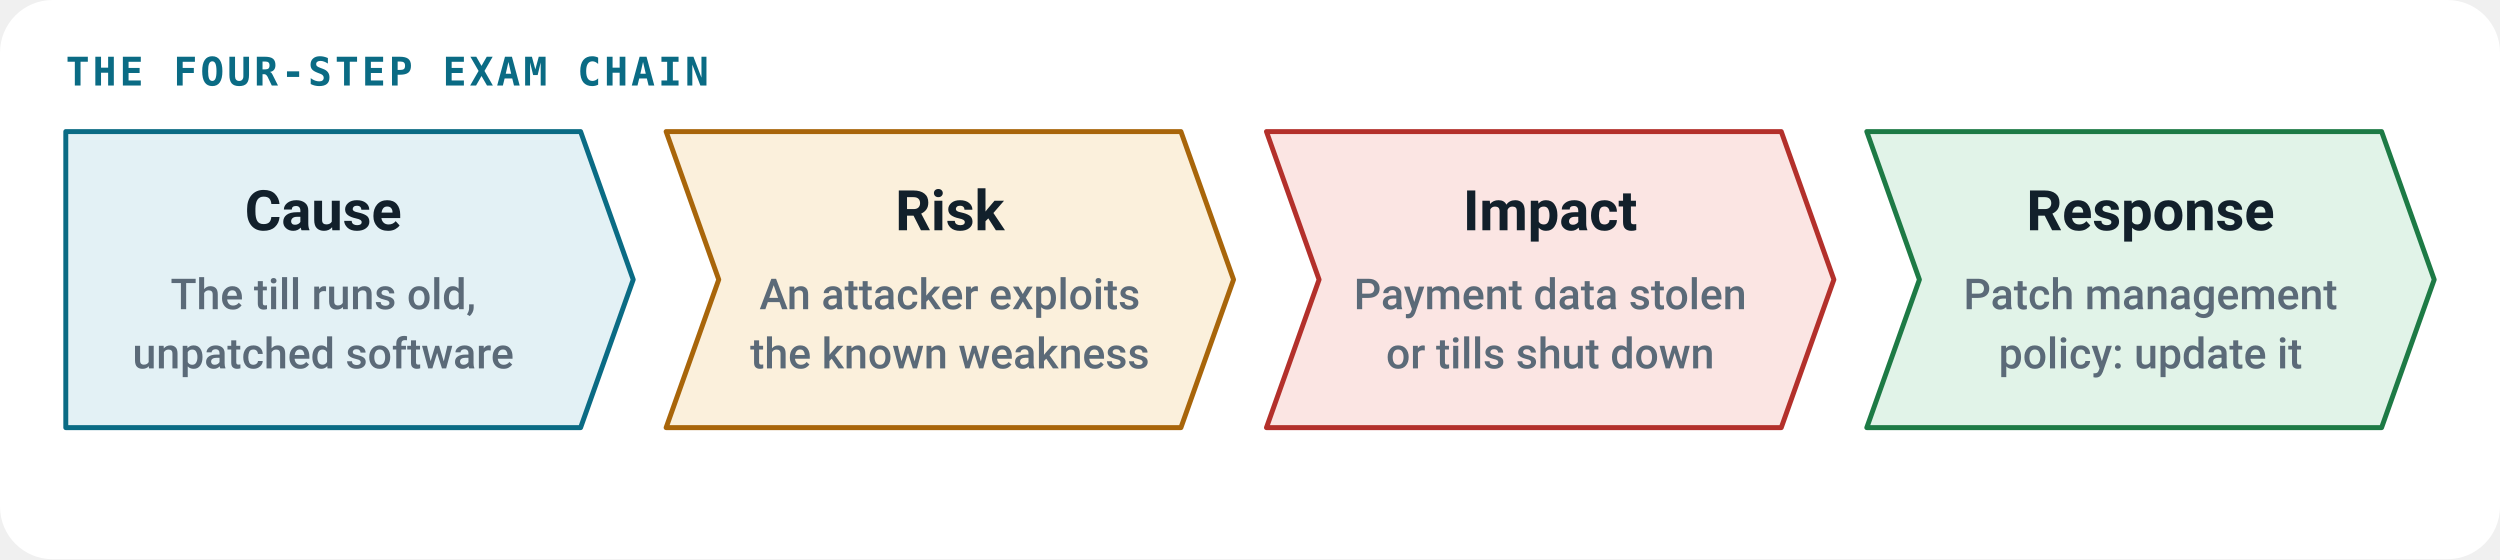
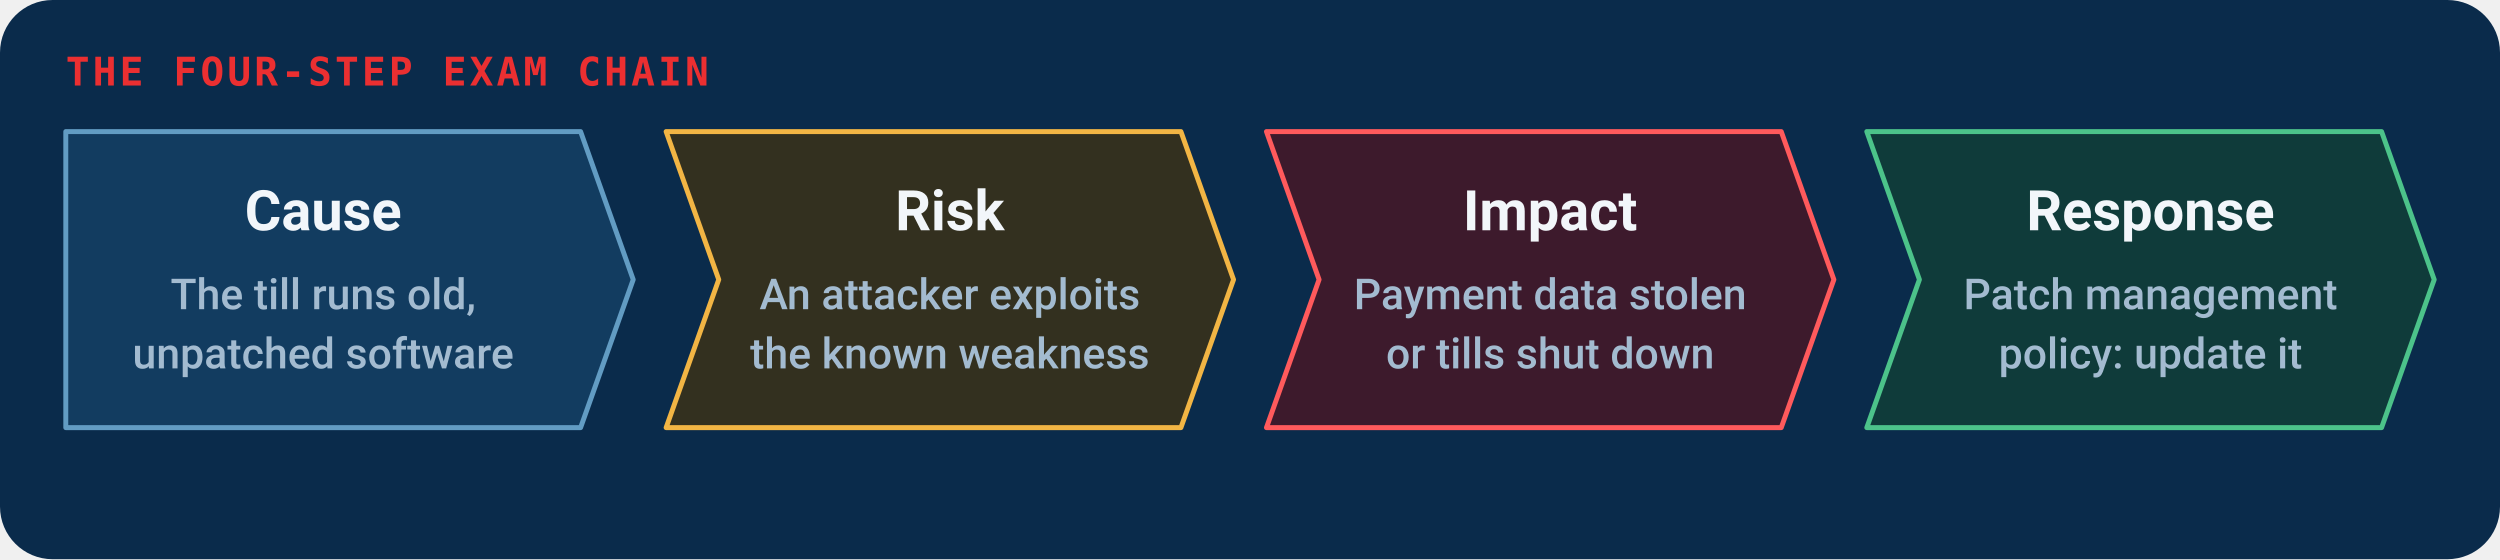
<svg xmlns="http://www.w3.org/2000/svg" viewBox="0 0 760 170" width="760" height="170" role="img" aria-labelledby="t d">
  <style>
- .bg{fill:#ffffff}
- .t{font:600 15px system-ui,-apple-system,'Segoe UI',Roboto,sans-serif;fill:#12202b}
- .tb{font:700 17px system-ui,-apple-system,'Segoe UI',Roboto,sans-serif;fill:#12202b}
- .s{font:500 13px system-ui,-apple-system,'Segoe UI',Roboto,sans-serif;fill:#5b6a78}
- .m{font:600 13px ui-monospace,Menlo,Consolas,monospace;fill:#12202b}
- .h{font:700 12px ui-monospace,Menlo,Consolas,monospace;fill:#0a6b84;letter-spacing:.08em}
+ .bg{fill:#0a2b4b}
+ .t{font:600 15px system-ui,-apple-system,'Segoe UI',Roboto,sans-serif;fill:#f2f6fa}
+ .tb{font:700 17px system-ui,-apple-system,'Segoe UI',Roboto,sans-serif;fill:#f2f6fa}
+ .s{font:500 13px system-ui,-apple-system,'Segoe UI',Roboto,sans-serif;fill:#a3bbd0}
+ .m{font:600 13px ui-monospace,Menlo,Consolas,monospace;fill:#f2f6fa}
+ .h{font:700 12px ui-monospace,Menlo,Consolas,monospace;fill:#eb2f31;letter-spacing:.08em}
.w{fill:#ffffff}
- .box{fill:#f3f8fa;stroke:#a9bfca;stroke-width:1.5}
- .acc{fill:#e3f1f5;stroke:#0a6b84;stroke-width:1.5}
- .bad{fill:#fbe5e3;stroke:#b3302b;stroke-width:1.5}
- .good{fill:#e1f3e8;stroke:#1d7a45;stroke-width:1.5}
- .amb{fill:#fbf0dc;stroke:#a8650a;stroke-width:1.5}
- .dim{fill:#eef2f4;stroke:#c9d3da;stroke-width:1.5}
- .solid-acc{fill:#0a6b84}.solid-bad{fill:#b3302b}.solid-good{fill:#1d7a45}.solid-amb{fill:#a8650a}.solid-ink{fill:#12202b}
- .ln{stroke:#5b6a78;stroke-width:2;fill:none}
- .ln-acc{stroke:#0a6b84;stroke-width:2.2;fill:none}
- .ln-bad{stroke:#b3302b;stroke-width:2.2;fill:none}
- .ln-good{stroke:#1d7a45;stroke-width:2.2;fill:none}
+ .box{fill:#0f3557;stroke:#2c5a80;stroke-width:1.5}
+ .acc{fill:#123c60;stroke:#629cc3;stroke-width:1.5}
+ .bad{fill:#3d1a2c;stroke:#ff5a5c;stroke-width:1.5}
+ .good{fill:#0f3b3a;stroke:#4cc38a;stroke-width:1.5}
+ .amb{fill:#33301f;stroke:#f2b544;stroke-width:1.5}
+ .dim{fill:#0c3052;stroke:#24496b;stroke-width:1.5}
+ .solid-acc{fill:#629cc3}.solid-bad{fill:#eb2f31}.solid-good{fill:#2f9a5f}.solid-amb{fill:#c98f22}.solid-ink{fill:#f2f6fa}
+ .ln{stroke:#a3bbd0;stroke-width:2;fill:none}
+ .ln-acc{stroke:#629cc3;stroke-width:2.2;fill:none}
+ .ln-bad{stroke:#ff5a5c;stroke-width:2.2;fill:none}
+ .ln-good{stroke:#4cc38a;stroke-width:2.2;fill:none}
.dash{stroke-dasharray:6 5}
- .tx-acc{fill:#0a6b84}.tx-bad{fill:#b3302b}.tx-good{fill:#1d7a45}.tx-amb{fill:#a8650a}
- .ic{fill:none;stroke:#12202b;stroke-width:2;stroke-linecap:round;stroke-linejoin:round}
- .ic-bad{fill:none;stroke:#b3302b;stroke-width:2;stroke-linecap:round;stroke-linejoin:round}
- .ic-acc{fill:none;stroke:#0a6b84;stroke-width:2;stroke-linecap:round;stroke-linejoin:round}
- .mk-ln{fill:#5b6a78}.mk-acc{fill:#0a6b84}.mk-bad{fill:#b3302b}.mk-good{fill:#1d7a45}
- @media (prefers-color-scheme: dark){
- .bg{fill:#15202a}
- .t,.tb,.m{fill:#e6edf3}.s{fill:#98a8b6}.h{fill:#4fb6cf}
- .box{fill:#192632;stroke:#3a4c5a}.acc{fill:#143440;stroke:#4fb6cf}.bad{fill:#3c1d1b;stroke:#ef7c76}
- .good{fill:#15352a;stroke:#5cc98a}.amb{fill:#392b13;stroke:#e2a645}.dim{fill:#1b2833;stroke:#34444f}
- .solid-acc{fill:#2f8fa8}.solid-bad{fill:#c9534d}.solid-good{fill:#2f9a5f}.solid-amb{fill:#b97c1e}.solid-ink{fill:#e6edf3}
- .ln{stroke:#98a8b6}.ln-acc{stroke:#4fb6cf}.ln-bad{stroke:#ef7c76}.ln-good{stroke:#5cc98a}
- .tx-acc{fill:#4fb6cf}.tx-bad{fill:#ef7c76}.tx-good{fill:#5cc98a}.tx-amb{fill:#e2a645}
- .ic{stroke:#e6edf3}.ic-bad{stroke:#ef7c76}.ic-acc{stroke:#4fb6cf}
- .mk-ln{fill:#98a8b6}.mk-acc{fill:#4fb6cf}.mk-bad{fill:#ef7c76}.mk-good{fill:#5cc98a}
- }
+ .tx-acc{fill:#629cc3}.tx-bad{fill:#ff5a5c}.tx-good{fill:#4cc38a}.tx-amb{fill:#f2b544}
+ .ic{fill:none;stroke:#f2f6fa;stroke-width:2;stroke-linecap:round;stroke-linejoin:round}
+ .ic-bad{fill:none;stroke:#ff5a5c;stroke-width:2;stroke-linecap:round;stroke-linejoin:round}
+ .ic-acc{fill:none;stroke:#629cc3;stroke-width:2;stroke-linecap:round;stroke-linejoin:round}
+ .mk-ln{fill:#a3bbd0}.mk-acc{fill:#629cc3}.mk-bad{fill:#ff5a5c}.mk-good{fill:#4cc38a}
</style>
  <defs>
    <marker id="a-ln" viewBox="0 0 10 10" refX="9" refY="5" markerWidth="7" markerHeight="7" orient="auto-start-reverse">
      <path d="M0 0 10 5 0 10z" class="mk-ln" />
    </marker>
    <marker id="a-acc" viewBox="0 0 10 10" refX="9" refY="5" markerWidth="7" markerHeight="7" orient="auto-start-reverse">
      <path d="M0 0 10 5 0 10z" class="mk-acc" />
    </marker>
    <marker id="a-bad" viewBox="0 0 10 10" refX="9" refY="5" markerWidth="7" markerHeight="7" orient="auto-start-reverse">
      <path d="M0 0 10 5 0 10z" class="mk-bad" />
    </marker>
    <marker id="a-good" viewBox="0 0 10 10" refX="9" refY="5" markerWidth="7" markerHeight="7" orient="auto-start-reverse">
      <path d="M0 0 10 5 0 10z" class="mk-good" />
    </marker>
  </defs>
  <rect class="bg" width="760" height="170" rx="16" />
  <text x="20" y="26" class="h" text-anchor="start">THE FOUR-STEP EXAM CHAIN</text>
  <polygon points="20.0,40 176.5,40 192.5,85 176.5,130 20.0,130" class="acc" stroke-linejoin="round" />
  <text x="98.25" y="70" class="tb" text-anchor="middle">Cause</text>
  <text x="98.25" y="94" class="s" text-anchor="middle">The till runs old,</text>
  <text x="98.25" y="112" class="s" text-anchor="middle">unpatched software</text>
  <polygon points="202.5,40 359.0,40 375.0,85 359.0,130 202.5,130 218.5,85" class="amb" stroke-linejoin="round" />
  <text x="288.75" y="70" class="tb" text-anchor="middle">Risk</text>
  <text x="288.75" y="94" class="s" text-anchor="middle">An attacker exploits</text>
  <text x="288.75" y="112" class="s" text-anchor="middle">the known weakness</text>
  <polygon points="385.0,40 541.5,40 557.5,85 541.5,130 385.0,130 401.0,85" class="bad" stroke-linejoin="round" />
  <text x="471.25" y="70" class="tb" text-anchor="middle">Impact</text>
  <text x="471.25" y="94" class="s" text-anchor="middle">Payment data stolen</text>
  <text x="471.25" y="112" class="s" text-anchor="middle">or tills shut down</text>
  <polygon points="567.5,40 724.0,40 740.0,85 724.0,130 567.5,130 583.5,85" class="good" stroke-linejoin="round" />
  <text x="653.75" y="70" class="tb" text-anchor="middle">Response</text>
  <text x="653.75" y="94" class="s" text-anchor="middle">Patch management</text>
  <text x="653.75" y="112" class="s" text-anchor="middle">policy: update it</text>
</svg>
